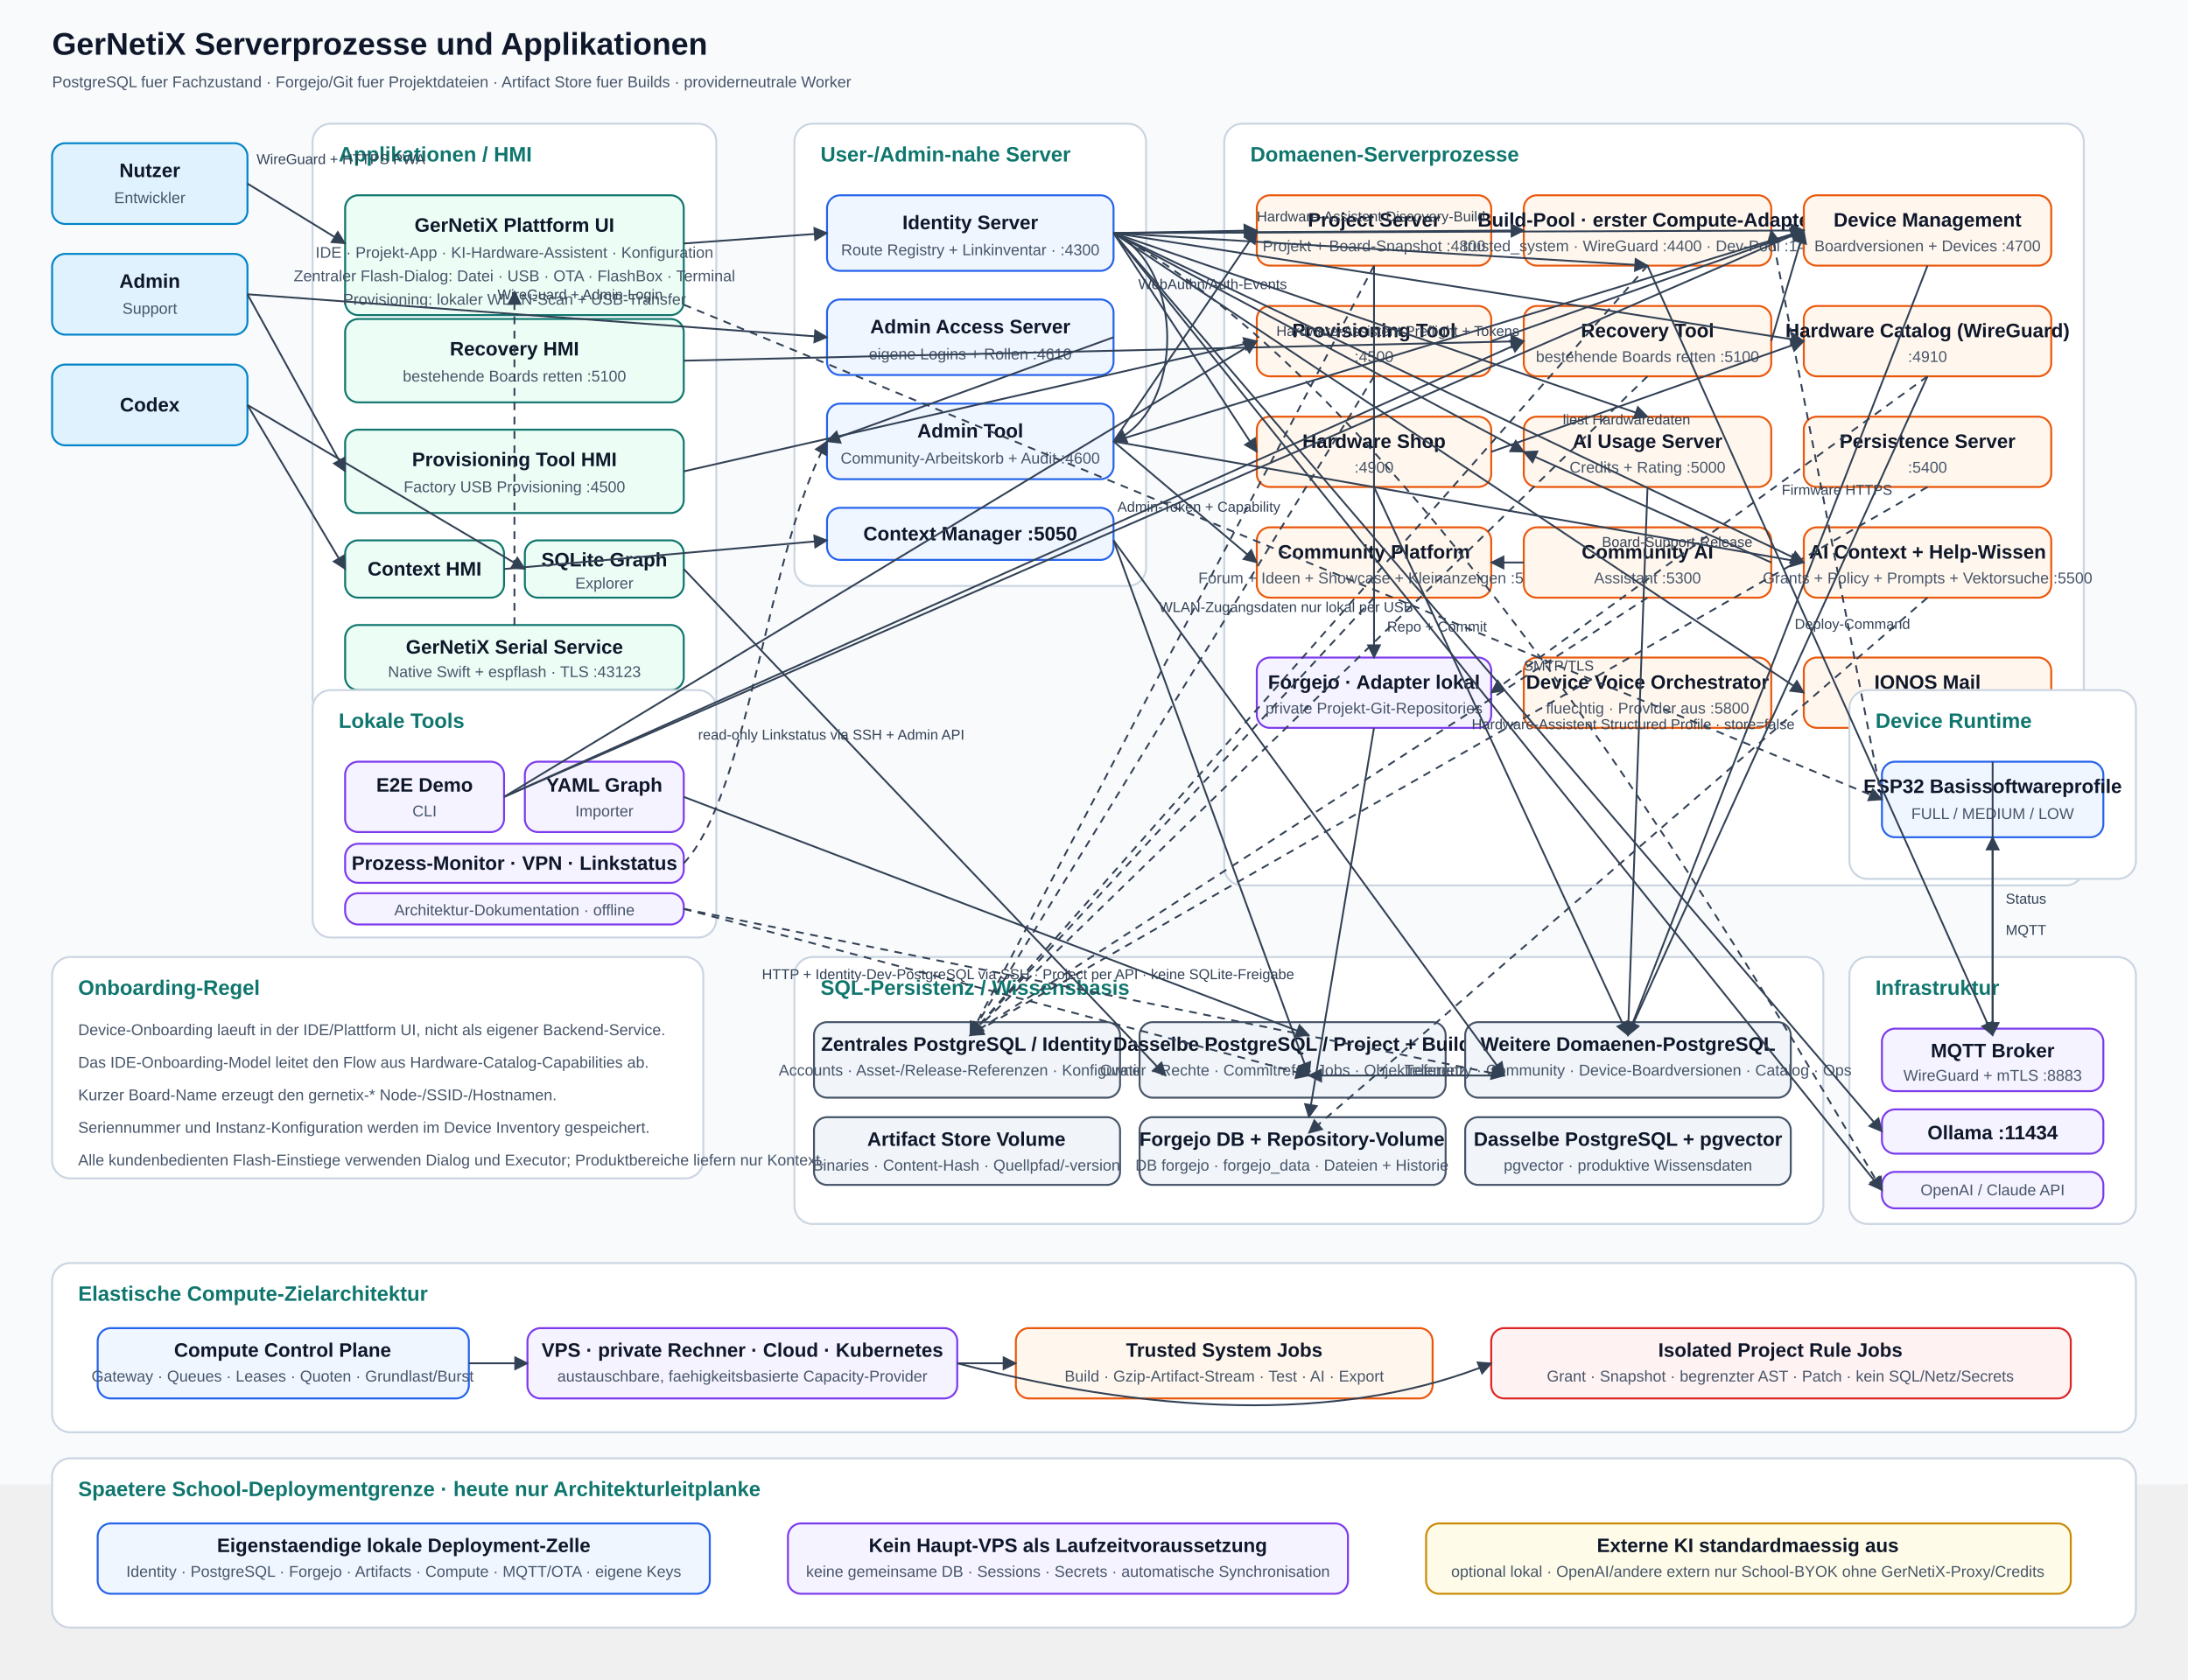
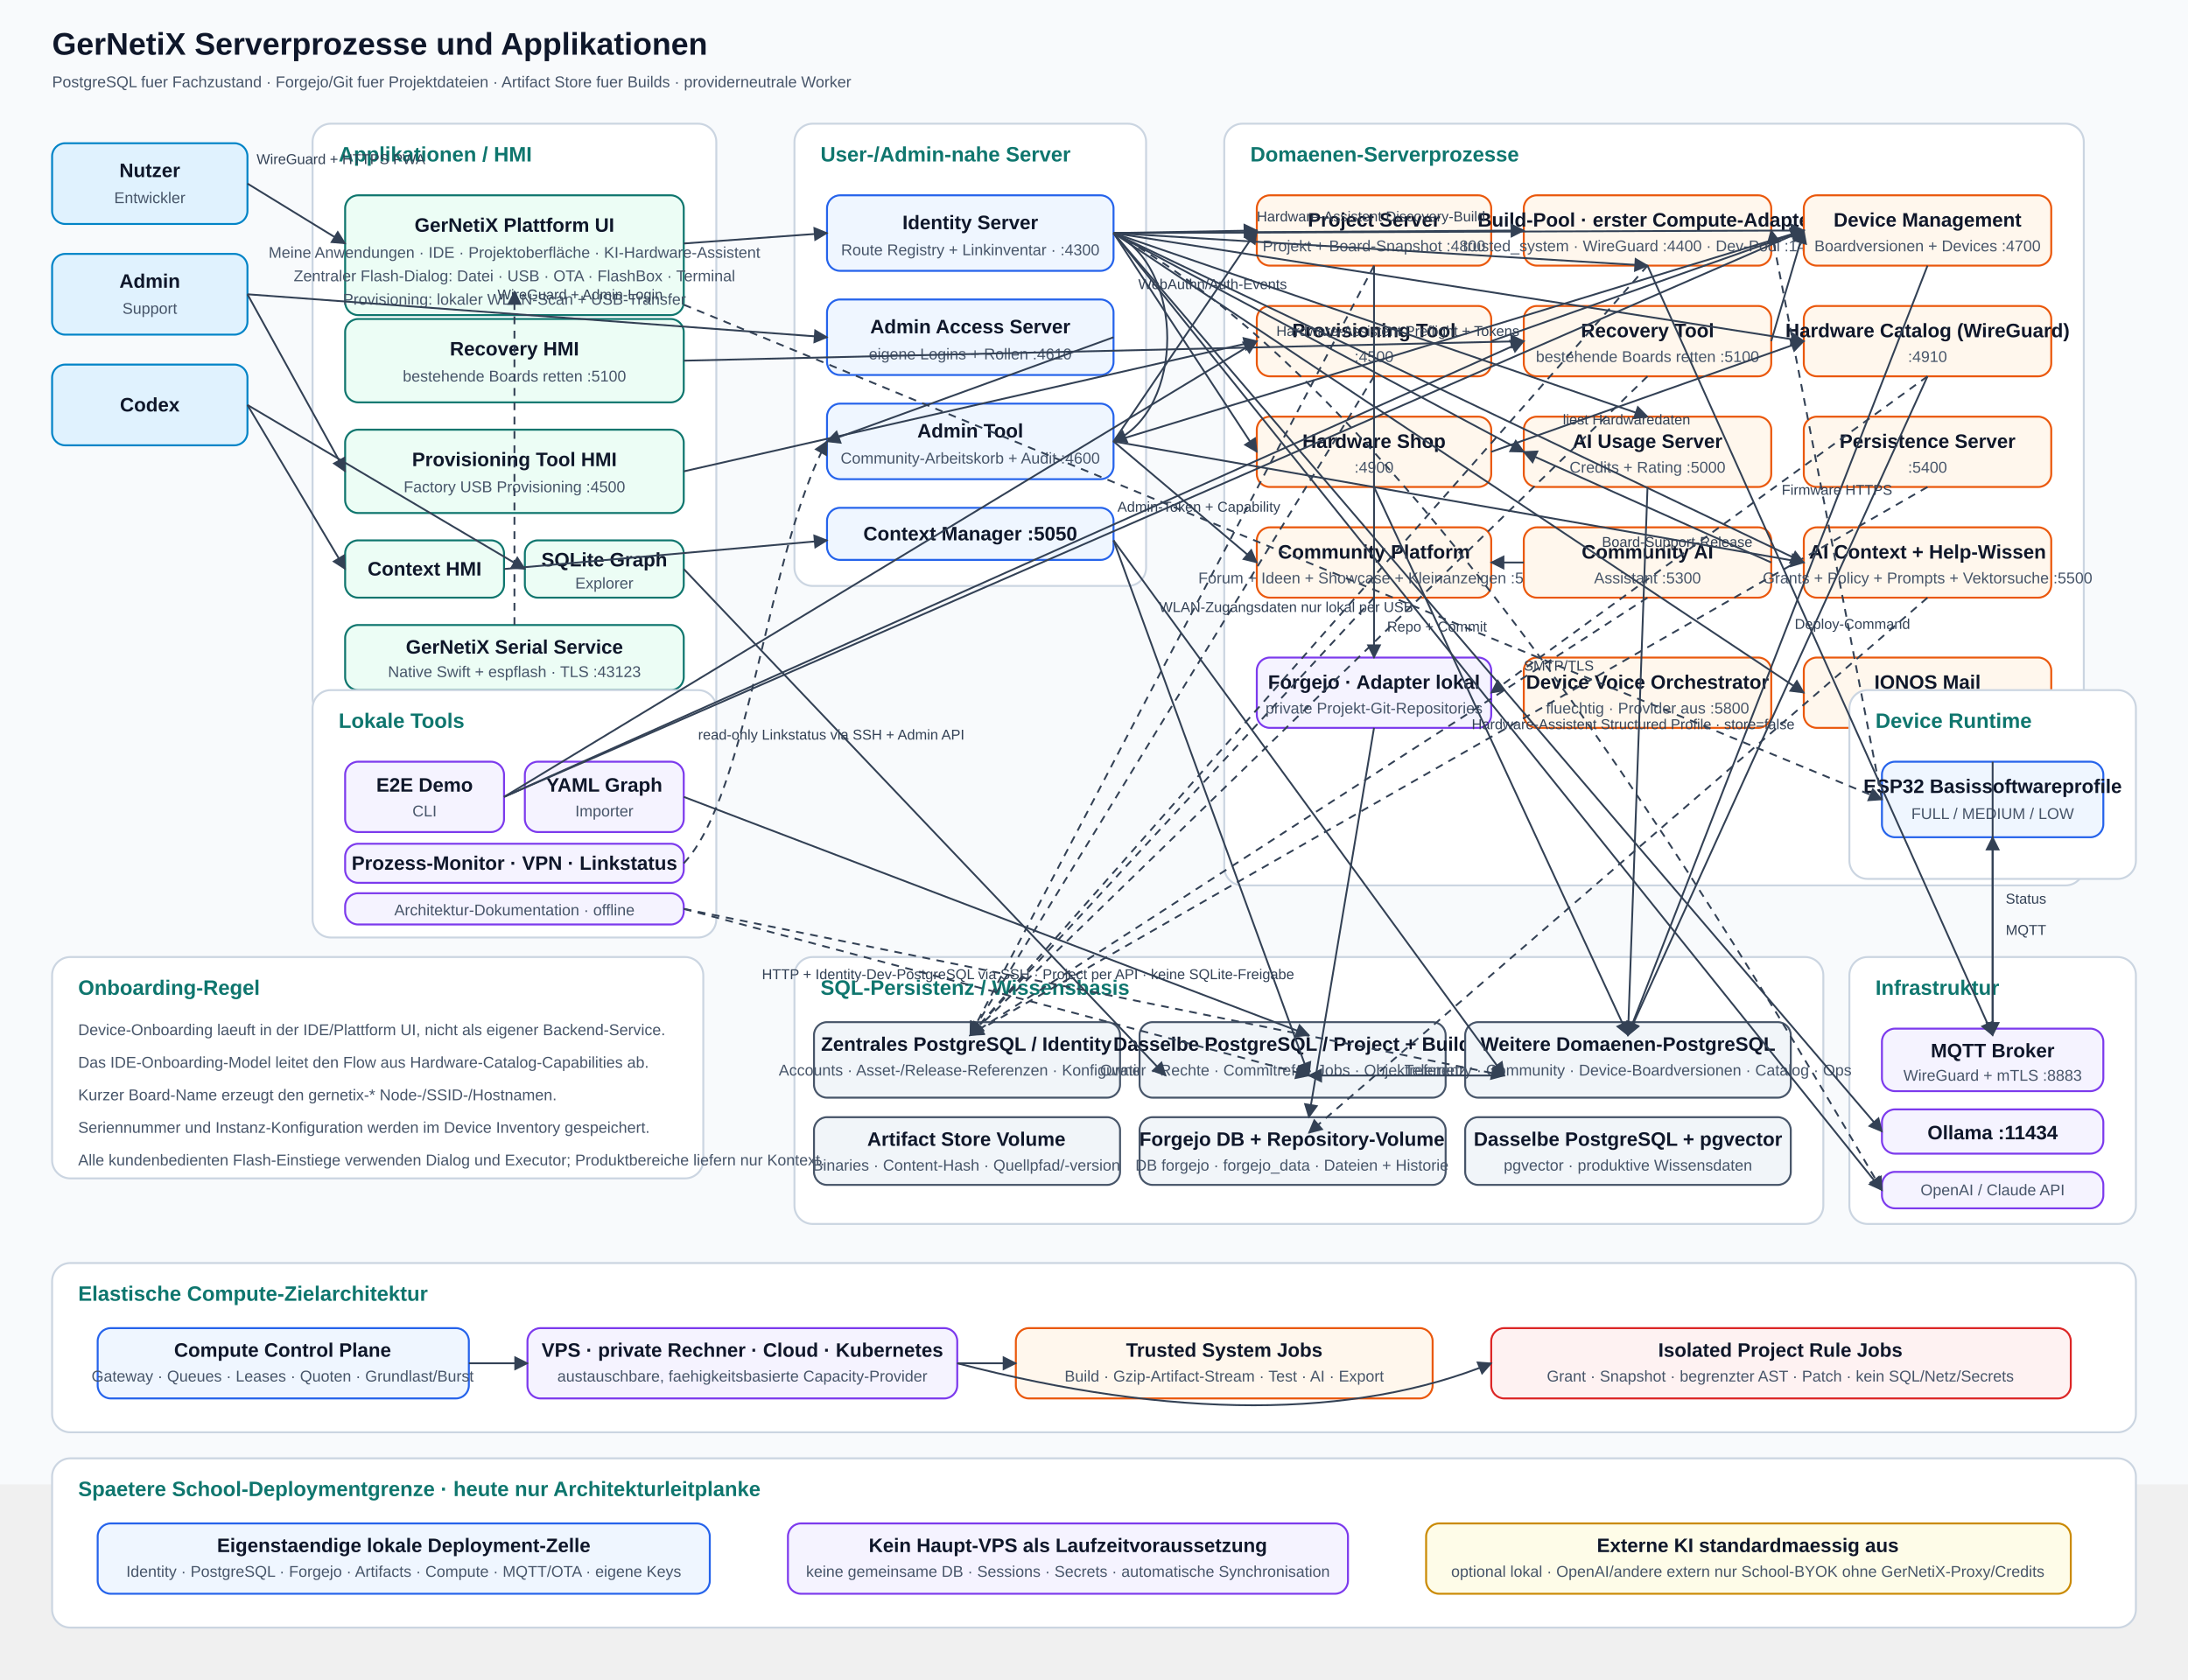
<svg xmlns="http://www.w3.org/2000/svg" width="1680" height="1290" viewBox="0 0 1680 1290" role="img" aria-labelledby="title desc">
  <defs>
    <marker id="arrow" viewBox="0 0 10 10" refX="9" refY="5" markerWidth="8" markerHeight="8" orient="auto-start-reverse">
      <path d="M 0 0 L 10 5 L 0 10 z" fill="#334155" />
    </marker>
    <style>
      .bg { fill: #f8fafc; }
      .cluster { fill: #ffffff; stroke: #cbd5e1; stroke-width: 1.5; rx: 14; }
      .clusterTitle { fill: #0f766e; font: 700 16px Segoe UI, Arial, sans-serif; }
      .node { fill: #ffffff; stroke: #94a3b8; stroke-width: 1.5; rx: 10; }
      .app { fill: #ecfdf5; stroke: #0f766e; }
      .edge { fill: #eff6ff; stroke: #2563eb; }
      .domain { fill: #fff7ed; stroke: #ea580c; }
      .tool { fill: #f5f3ff; stroke: #7c3aed; }
      .store { fill: #f1f5f9; stroke: #475569; }
      .actor { fill: #e0f2fe; stroke: #0284c7; }
      .titleText { fill: #0f172a; font: 700 15px Segoe UI, Arial, sans-serif; }
      .smallText { fill: #475569; font: 12px Segoe UI, Arial, sans-serif; }
      .label { fill: #334155; font: 11px Segoe UI, Arial, sans-serif; }
      .line { fill: none; stroke: #334155; stroke-width: 1.4; marker-end: url(#arrow); }
      .dashed { stroke-dasharray: 6 5; }
    </style>
  </defs>
  <rect class="bg" width="1680" height="1140" />
  <text x="40" y="42" class="titleText" style="font-size:24px">GerNetiX Serverprozesse und Applikationen</text>
  <text x="40" y="67" class="smallText">PostgreSQL fuer Fachzustand · Forgejo/Git fuer Projektdateien · Artifact Store fuer Builds · providerneutrale Worker</text>
  <g id="actors">
    <rect class="node actor" x="40" y="110" width="150" height="62" rx="10" />
    <text class="titleText" x="115" y="136" text-anchor="middle">Nutzer</text>
    <text class="smallText" x="115" y="156" text-anchor="middle">Entwickler</text>
    <rect class="node actor" x="40" y="195" width="150" height="62" rx="10" />
    <text class="titleText" x="115" y="221" text-anchor="middle">Admin</text>
    <text class="smallText" x="115" y="241" text-anchor="middle">Support</text>
    <rect class="node actor" x="40" y="280" width="150" height="62" rx="10" />
    <text class="titleText" x="115" y="316" text-anchor="middle">Codex</text>
  </g>
  <g id="applications">
    <rect class="cluster" x="240" y="95" width="310" height="455" rx="14" />
    <text class="clusterTitle" x="260" y="124">Applikationen / HMI</text>
    <rect class="node app" x="265" y="150" width="260" height="92" rx="10" />
    <text class="titleText" x="395" y="178" text-anchor="middle">GerNetiX Plattform UI</text>
-     <text class="smallText" x="395" y="198" text-anchor="middle">IDE · Projekt-App · KI-Hardware-Assistent · Konfiguration</text>
+     <text class="smallText" x="395" y="198" text-anchor="middle">Meine Anwendungen · IDE · Projektoberfläche · KI-Hardware-Assistent</text>
    <text class="smallText" x="395" y="216" text-anchor="middle">Zentraler Flash-Dialog: Datei · USB · OTA · FlashBox · Terminal</text>
    <text class="smallText" x="395" y="234" text-anchor="middle">Provisioning: lokaler WLAN-Scan + USB-Transfer</text>
    <rect class="node app" x="265" y="245" width="260" height="64" rx="10" />
    <text class="titleText" x="395" y="273" text-anchor="middle">Recovery HMI</text>
    <text class="smallText" x="395" y="293" text-anchor="middle">bestehende Boards retten :5100</text>
    <rect class="node app" x="265" y="330" width="260" height="64" rx="10" />
    <text class="titleText" x="395" y="358" text-anchor="middle">Provisioning Tool HMI</text>
    <text class="smallText" x="395" y="378" text-anchor="middle">Factory USB Provisioning :4500</text>
    <rect class="node app" x="265" y="415" width="122" height="44" rx="10" />
    <text class="titleText" x="326" y="442" text-anchor="middle">Context HMI</text>
    <rect class="node app" x="403" y="415" width="122" height="44" rx="10" />
    <text class="titleText" x="464" y="435" text-anchor="middle">SQLite Graph</text>
    <text class="smallText" x="464" y="452" text-anchor="middle">Explorer</text>
    <rect class="node app" x="265" y="480" width="260" height="50" rx="10" />
    <text class="titleText" x="395" y="502" text-anchor="middle">GerNetiX Serial Service</text>
    <text class="smallText" x="395" y="520" text-anchor="middle">Native Swift + espflash · TLS :43123</text>
  </g>
  <g id="edgeServices">
    <rect class="cluster" x="610" y="95" width="270" height="355" rx="14" />
    <text class="clusterTitle" x="630" y="124">User-/Admin-nahe Server</text>
    <rect class="node edge" x="635" y="150" width="220" height="58" rx="10" />
    <text class="titleText" x="745" y="176" text-anchor="middle">Identity Server</text>
    <text class="smallText" x="745" y="196" text-anchor="middle">Route Registry + Linkinventar · :4300</text>
    <rect class="node edge" x="635" y="230" width="220" height="58" rx="10" />
    <text class="titleText" x="745" y="256" text-anchor="middle">Admin Access Server</text>
    <text class="smallText" x="745" y="276" text-anchor="middle">eigene Logins + Rollen :4610</text>
    <rect class="node edge" x="635" y="310" width="220" height="58" rx="10" />
    <text class="titleText" x="745" y="336" text-anchor="middle">Admin Tool</text>
    <text class="smallText" x="745" y="356" text-anchor="middle">Community-Arbeitskorb + Audit :4600</text>
    <rect class="node edge" x="635" y="390" width="220" height="40" rx="10" />
    <text class="titleText" x="745" y="415" text-anchor="middle">Context Manager :5050</text>
  </g>
  <g id="domainServices">
    <rect class="cluster" x="940" y="95" width="660" height="585" rx="14" />
    <text class="clusterTitle" x="960" y="124">Domaenen-Serverprozesse</text>
    <rect class="node domain" x="965" y="150" width="180" height="54" rx="10" />
    <text class="titleText" x="1055" y="174" text-anchor="middle">Project Server</text>
    <text class="smallText" x="1055" y="193" text-anchor="middle">Projekt + Board-Snapshot :4800</text>
    <rect class="node domain" x="1170" y="150" width="190" height="54" rx="10" />
    <text class="titleText" x="1265" y="174" text-anchor="middle">Build-Pool · erster Compute-Adapter</text>
    <text class="smallText" x="1265" y="193" text-anchor="middle">trusted_system · WireGuard :4400 · Dev-Pool :14400</text>
    <rect class="node domain" x="1385" y="150" width="190" height="54" rx="10" />
    <text class="titleText" x="1480" y="174" text-anchor="middle">Device Management</text>
    <text class="smallText" x="1480" y="193" text-anchor="middle">Boardversionen + Devices :4700</text>
    <rect class="node domain" x="965" y="235" width="180" height="54" rx="10" />
    <text class="titleText" x="1055" y="259" text-anchor="middle">Provisioning Tool</text>
    <text class="smallText" x="1055" y="278" text-anchor="middle">:4500</text>
    <rect class="node domain" x="1170" y="235" width="190" height="54" rx="10" />
    <text class="titleText" x="1265" y="259" text-anchor="middle">Recovery Tool</text>
    <text class="smallText" x="1265" y="278" text-anchor="middle">bestehende Boards retten :5100</text>
    <rect class="node domain" x="1385" y="235" width="190" height="54" rx="10" />
    <text class="titleText" x="1480" y="259" text-anchor="middle">Hardware Catalog (WireGuard)</text>
    <text class="smallText" x="1480" y="278" text-anchor="middle">:4910</text>
    <rect class="node domain" x="965" y="320" width="180" height="54" rx="10" />
    <text class="titleText" x="1055" y="344" text-anchor="middle">Hardware Shop</text>
    <text class="smallText" x="1055" y="363" text-anchor="middle">:4900</text>
    <rect class="node domain" x="1170" y="320" width="190" height="54" rx="10" />
    <text class="titleText" x="1265" y="344" text-anchor="middle">AI Usage Server</text>
    <text class="smallText" x="1265" y="363" text-anchor="middle">Credits + Rating :5000</text>
    <rect class="node domain" x="1385" y="320" width="190" height="54" rx="10" />
    <text class="titleText" x="1480" y="344" text-anchor="middle">Persistence Server</text>
    <text class="smallText" x="1480" y="363" text-anchor="middle">:5400</text>
    <rect class="node domain" x="965" y="405" width="180" height="54" rx="10" />
    <text class="titleText" x="1055" y="429" text-anchor="middle">Community Platform</text>
    <text class="smallText" x="1055" y="448" text-anchor="middle">Forum + Ideen + Showcase + Kleinanzeigen :5200</text>
    <rect class="node domain" x="1170" y="405" width="190" height="54" rx="10" />
    <text class="titleText" x="1265" y="429" text-anchor="middle">Community AI</text>
    <text class="smallText" x="1265" y="448" text-anchor="middle">Assistant :5300</text>
    <rect class="node domain" x="1385" y="405" width="190" height="54" rx="10" />
    <text class="titleText" x="1480" y="429" text-anchor="middle">AI Context + Help-Wissen</text>
    <text class="smallText" x="1480" y="448" text-anchor="middle">Grants + Policy + Prompts + Vektorsuche :5500</text>
    <rect class="node domain" x="1385" y="505" width="190" height="54" rx="10" />
    <text class="titleText" x="1480" y="529" text-anchor="middle">IONOS Mail</text>
    <text class="smallText" x="1480" y="548" text-anchor="middle">SMTP/TLS</text>
    <rect class="node tool" x="965" y="505" width="180" height="54" rx="10" />
    <text class="titleText" x="1055" y="529" text-anchor="middle">Forgejo · Adapter lokal</text>
    <text class="smallText" x="1055" y="548" text-anchor="middle">private Projekt-Git-Repositories</text>
    <rect class="node domain" x="1170" y="505" width="190" height="54" rx="10" />
    <text class="titleText" x="1265" y="529" text-anchor="middle">Device Voice Orchestrator</text>
    <text class="smallText" x="1265" y="548" text-anchor="middle">fluechtig · Provider aus :5800</text>
  </g>
  <g id="tools">
    <rect class="cluster" x="240" y="530" width="310" height="190" rx="14" />
    <text class="clusterTitle" x="260" y="559">Lokale Tools</text>
    <rect class="node tool" x="265" y="585" width="122" height="54" rx="10" />
    <text class="titleText" x="326" y="608" text-anchor="middle">E2E Demo</text>
    <text class="smallText" x="326" y="627" text-anchor="middle">CLI</text>
    <rect class="node tool" x="403" y="585" width="122" height="54" rx="10" />
    <text class="titleText" x="464" y="608" text-anchor="middle">YAML Graph</text>
    <text class="smallText" x="464" y="627" text-anchor="middle">Importer</text>
    <rect class="node tool" x="265" y="648" width="260" height="30" rx="10" />
    <text class="titleText" x="395" y="668" text-anchor="middle">Prozess-Monitor · VPN · Linkstatus</text>
    <rect class="node tool" x="265" y="686" width="260" height="24" rx="10" />
    <text class="smallText" x="395" y="703" text-anchor="middle">Architektur-Dokumentation · offline</text>
  </g>
  <g id="deviceRuntime">
    <rect class="cluster" x="1420" y="530" width="220" height="145" rx="14" />
    <text class="clusterTitle" x="1440" y="559">Device Runtime</text>
    <rect class="node edge" x="1445" y="585" width="170" height="58" rx="10" />
    <text class="titleText" x="1530" y="609" text-anchor="middle">ESP32 Basissoftwareprofile</text>
    <text class="smallText" x="1530" y="629" text-anchor="middle">FULL / MEDIUM / LOW</text>
  </g>
  <g id="platformInfrastructure">
    <rect class="cluster" x="1420" y="735" width="220" height="205" rx="14" />
    <text class="clusterTitle" x="1440" y="764">Infrastruktur</text>
    <rect class="node tool" x="1445" y="790" width="170" height="48" rx="10" />
    <text class="titleText" x="1530" y="812" text-anchor="middle">MQTT Broker</text>
    <text class="smallText" x="1530" y="830" text-anchor="middle">WireGuard + mTLS :8883</text>
    <rect class="node tool" x="1445" y="852" width="170" height="34" rx="10" />
    <text class="titleText" x="1530" y="875" text-anchor="middle">Ollama :11434</text>
    <rect class="node tool" x="1445" y="900" width="170" height="28" rx="10" />
    <text class="smallText" x="1530" y="918" text-anchor="middle">OpenAI / Claude API</text>
  </g>
  <g id="storage">
    <rect class="cluster" x="610" y="735" width="790" height="205" rx="14" />
    <text class="clusterTitle" x="630" y="764">SQL-Persistenz / Wissensbasis</text>
    <rect class="node store" x="625" y="785" width="235" height="58" rx="10" />
    <text class="titleText" x="742" y="807" text-anchor="middle">Zentrales PostgreSQL / Identity</text>
    <text class="smallText" x="742" y="826" text-anchor="middle">Accounts · Asset-/Release-Referenzen · Konfiguration</text>
    <rect class="node store" x="875" y="785" width="235" height="58" rx="10" />
    <text class="titleText" x="992" y="807" text-anchor="middle">Dasselbe PostgreSQL / Project + Build</text>
    <text class="smallText" x="992" y="826" text-anchor="middle">Owner · Rechte · Commitrefs · Jobs · Objektreferenzen</text>
    <rect class="node store" x="1125" y="785" width="250" height="58" rx="10" />
    <text class="titleText" x="1250" y="807" text-anchor="middle">Weitere Domaenen-PostgreSQL</text>
    <text class="smallText" x="1250" y="826" text-anchor="middle">Telemetry · Community · Device-Boardversionen · Catalog · Ops</text>
    <rect class="node store" x="625" y="858" width="235" height="52" rx="10" />
    <text class="titleText" x="742" y="880" text-anchor="middle">Artifact Store Volume</text>
    <text class="smallText" x="742" y="899" text-anchor="middle">Binaries · Content-Hash · Quellpfad/-version</text>
    <rect class="node store" x="875" y="858" width="235" height="52" rx="10" />
    <text class="titleText" x="992" y="880" text-anchor="middle">Forgejo DB + Repository-Volume</text>
    <text class="smallText" x="992" y="899" text-anchor="middle">DB forgejo · forgejo_data · Dateien + Historie</text>
    <rect class="node store" x="1125" y="858" width="250" height="52" rx="10" />
    <text class="titleText" x="1250" y="880" text-anchor="middle">Dasselbe PostgreSQL + pgvector</text>
    <text class="smallText" x="1250" y="899" text-anchor="middle">pgvector · produktive Wissensdaten</text>
  </g>
  <path class="line" d="M 190 141 L 265 187" />
  <text class="label" x="197" y="126">WireGuard + HTTPS PWA</text>
  <path class="line" d="M 190 226 L 265 362" />
  <path class="line" d="M 190 226 L 635 259" />
  <text class="label" x="382" y="230">WireGuard + Admin-Login</text>
  <path class="line" d="M 190 311 L 265 437" />
  <path class="line" d="M 190 311 L 403 437" />
  <path class="line" d="M 525 187 L 635 179" />
  <path class="line dashed" d="M 525 234 L 1445 614" />
  <text class="label" x="890" y="470">WLAN-Zugangsdaten nur lokal per USB</text>
  <path class="line dashed" d="M 395 480 L 395 224" />
  <path class="line" d="M 525 277 L 1170 262" />
  <path class="line" d="M 525 362 L 965 262" />
  <path class="line" d="M 387 437 L 635 415" />
  <path class="line" d="M 525 437 L 895 826" />
  <path class="line" d="M 855 179 L 965 177" />
  <path class="line" d="M 855 179 L 1170 177" />
  <path class="line" d="M 855 179 L 1385 177" />
  <path class="line" d="M 855 179 L 1385 262" />
  <path class="line" d="M 855 179 L 965 347" />
  <path class="line" d="M 855 179 L 1170 347" />
  <path class="line" d="M 855 179 L 1385 432" />
  <path class="line" d="M 855 179 L 1385 532" />
  <text class="label" x="1170" y="515">SMTP/TLS</text>
  <path class="line" d="M 855 179 C 910 205, 910 315, 855 339" />
  <text class="label" x="874" y="222">WebAuthn/Auth-Events</text>
  <path class="line" d="M 855 179 L 1445 869" />
  <path class="line" d="M 855 179 L 1445 914" />
  <path class="line" d="M 855 259 L 635 339" />
  <path class="line dashed" d="M 525 663 C 575 610, 590 420, 635 339" />
  <text class="label" x="536" y="568">read-only Linkstatus via SSH + Admin API</text>
  <path class="line" d="M 855 339 L 1385 177" />
  <path class="line" d="M 855 339 L 965 177" />
  <path class="line" d="M 855 339 L 965 432" />
  <text class="label" x="858" y="393">Admin-Token + Capability</text>
  <path class="line" d="M 855 339 L 1385 432" />
  <path class="line" d="M 855 415 L 1155 826" />
  <path class="line" d="M 855 415 L 1005 826" />
  <path class="line" d="M 1055 204 L 1055 505" />
  <text class="label" x="1065" y="485">Repo + Commit</text>
  <path class="line" d="M 1055 559 L 1005 858" />
  <path class="line dashed" d="M 1480 289 L 1145 532" />
  <text class="label" x="1230" y="420">Board-Support-Release</text>
  <path class="line" d="M 1145 347 L 1385 262" />
  <text class="label" x="1200" y="326">liest Hardwaredaten</text>
  <path class="line" d="M 1145 262 L 1385 177" />
  <path class="line" d="M 1360 262 L 1385 177" />
  <path class="line" d="M 855 179 L 1265 204" />
  <text class="label" x="965" y="170">Hardware-Assistent Discovery-Build</text>
  <path class="line" d="M 855 179 L 1265 320" />
  <text class="label" x="980" y="258">Hardware-Assistent Preflight + Tokens</text>
  <path class="line dashed" d="M 855 179 C 1080 300, 1320 700, 1445 914" />
  <text class="label" x="1130" y="560">Hardware-Assistent Structured Profile · store=false</text>
  <path class="line" d="M 1360 432 L 1170 347" />
  <path class="line" d="M 1170 432 L 1145 432" />
  <path class="line" d="M 1265 204 L 1530 795" />
  <text class="label" x="1378" y="483">Deploy-Command</text>
  <path class="line" d="M 1530 795 L 1530 643" />
  <text class="label" x="1540" y="718">MQTT</text>
  <path class="line" d="M 1530 585 L 1530 795" />
  <text class="label" x="1540" y="694">Status</text>
  <path class="line dashed" d="M 1445 614 L 1360 177" />
  <text class="label" x="1368" y="380">Firmware HTTPS</text>
  <path class="line dashed" d="M 1055 204 L 745 795" />
  <path class="line dashed" d="M 1265 204 L 745 795" />
  <path class="line" d="M 1480 204 L 1250 795" />
  <path class="line dashed" d="M 1055 289 L 745 795" />
  <path class="line dashed" d="M 1265 289 L 745 795" />
  <path class="line" d="M 1480 289 L 1250 795" />
  <path class="line" d="M 1055 374 L 1250 795" />
  <path class="line" d="M 1265 374 L 1250 795" />
  <path class="line dashed" d="M 1480 374 L 745 795" />
  <path class="line dashed" d="M 1055 459 L 745 795" />
  <path class="line dashed" d="M 1265 459 L 745 795" />
  <path class="line dashed" d="M 1480 459 L 1005 870" />
  <path class="line" d="M 387 612 L 965 262" />
  <path class="line" d="M 387 612 L 1170 262" />
  <path class="line" d="M 387 612 L 1385 177" />
  <path class="line" d="M 525 612 L 1005 795" />
  <path class="line dashed" d="M 525 698 L 1005 826" />
  <path class="line dashed" d="M 525 698 L 1155 826" />
  <text class="label" x="585" y="752">HTTP + Identity-Dev-PostgreSQL via SSH · Project per API · keine SQLite-Freigabe</text>
  <path class="line" d="M 1155 826 L 1005 826" />
  <g id="legend">
    <rect class="cluster" x="40" y="735" width="500" height="170" rx="14" />
    <text class="clusterTitle" x="60" y="764">Onboarding-Regel</text>
    <text class="smallText" x="60" y="795">Device-Onboarding laeuft in der IDE/Plattform UI, nicht als eigener Backend-Service.</text>
    <text class="smallText" x="60" y="820">Das IDE-Onboarding-Model leitet den Flow aus Hardware-Catalog-Capabilities ab.</text>
    <text class="smallText" x="60" y="845">Kurzer Board-Name erzeugt den gernetix-* Node-/SSID-/Hostnamen.</text>
    <text class="smallText" x="60" y="870">Seriennummer und Instanz-Konfiguration werden im Device Inventory gespeichert.</text>
    <text class="smallText" x="60" y="895">Alle kundenbedienten Flash-Einstiege verwenden Dialog und Executor; Produktbereiche liefern nur Kontext.</text>
  </g>
  <g id="elasticComputeTarget">
    <rect class="cluster" x="40" y="970" width="1600" height="130" rx="14" />
    <text class="clusterTitle" x="60" y="999">Elastische Compute-Zielarchitektur</text>
    <rect class="node edge" x="75" y="1020" width="285" height="54" rx="10" />
    <text class="titleText" x="217" y="1042" text-anchor="middle">Compute Control Plane</text>
    <text class="smallText" x="217" y="1061" text-anchor="middle">Gateway · Queues · Leases · Quoten · Grundlast/Burst</text>
    <rect class="node tool" x="405" y="1020" width="330" height="54" rx="10" />
    <text class="titleText" x="570" y="1042" text-anchor="middle">VPS · private Rechner · Cloud · Kubernetes</text>
    <text class="smallText" x="570" y="1061" text-anchor="middle">austauschbare, faehigkeitsbasierte Capacity-Provider</text>
    <rect class="node domain" x="780" y="1020" width="320" height="54" rx="10" />
    <text class="titleText" x="940" y="1042" text-anchor="middle">Trusted System Jobs</text>
    <text class="smallText" x="940" y="1061" text-anchor="middle">Build · Gzip-Artifact-Stream · Test · AI · Export</text>
    <rect class="node" x="1145" y="1020" width="445" height="54" rx="10" style="fill:#fef2f2;stroke:#dc2626" />
    <text class="titleText" x="1367" y="1042" text-anchor="middle">Isolated Project Rule Jobs</text>
    <text class="smallText" x="1367" y="1061" text-anchor="middle">Grant · Snapshot · begrenzter AST · Patch · kein SQL/Netz/Secrets</text>
    <path class="line" d="M 360 1047 L 405 1047" />
    <path class="line" d="M 735 1047 L 780 1047" />
    <path class="line" d="M 735 1047 C 900 1090, 1040 1090, 1145 1047" />
  </g>
  <g id="schoolDeploymentBoundary">
    <rect class="cluster" x="40" y="1120" width="1600" height="130" rx="14" />
    <text class="clusterTitle" x="60" y="1149">Spaetere School-Deploymentgrenze · heute nur Architekturleitplanke</text>
    <rect class="node edge" x="75" y="1170" width="470" height="54" rx="10" />
    <text class="titleText" x="310" y="1192" text-anchor="middle">Eigenstaendige lokale Deployment-Zelle</text>
    <text class="smallText" x="310" y="1211" text-anchor="middle">Identity · PostgreSQL · Forgejo · Artifacts · Compute · MQTT/OTA · eigene Keys</text>
    <rect class="node tool" x="605" y="1170" width="430" height="54" rx="10" />
    <text class="titleText" x="820" y="1192" text-anchor="middle">Kein Haupt-VPS als Laufzeitvoraussetzung</text>
    <text class="smallText" x="820" y="1211" text-anchor="middle">keine gemeinsame DB · Sessions · Secrets · automatische Synchronisation</text>
    <rect class="node" x="1095" y="1170" width="495" height="54" rx="10" style="fill:#fefce8;stroke:#ca8a04" />
    <text class="titleText" x="1342" y="1192" text-anchor="middle">Externe KI standardmaessig aus</text>
    <text class="smallText" x="1342" y="1211" text-anchor="middle">optional lokal · OpenAI/andere extern nur School-BYOK ohne GerNetiX-Proxy/Credits</text>
  </g>
</svg>
